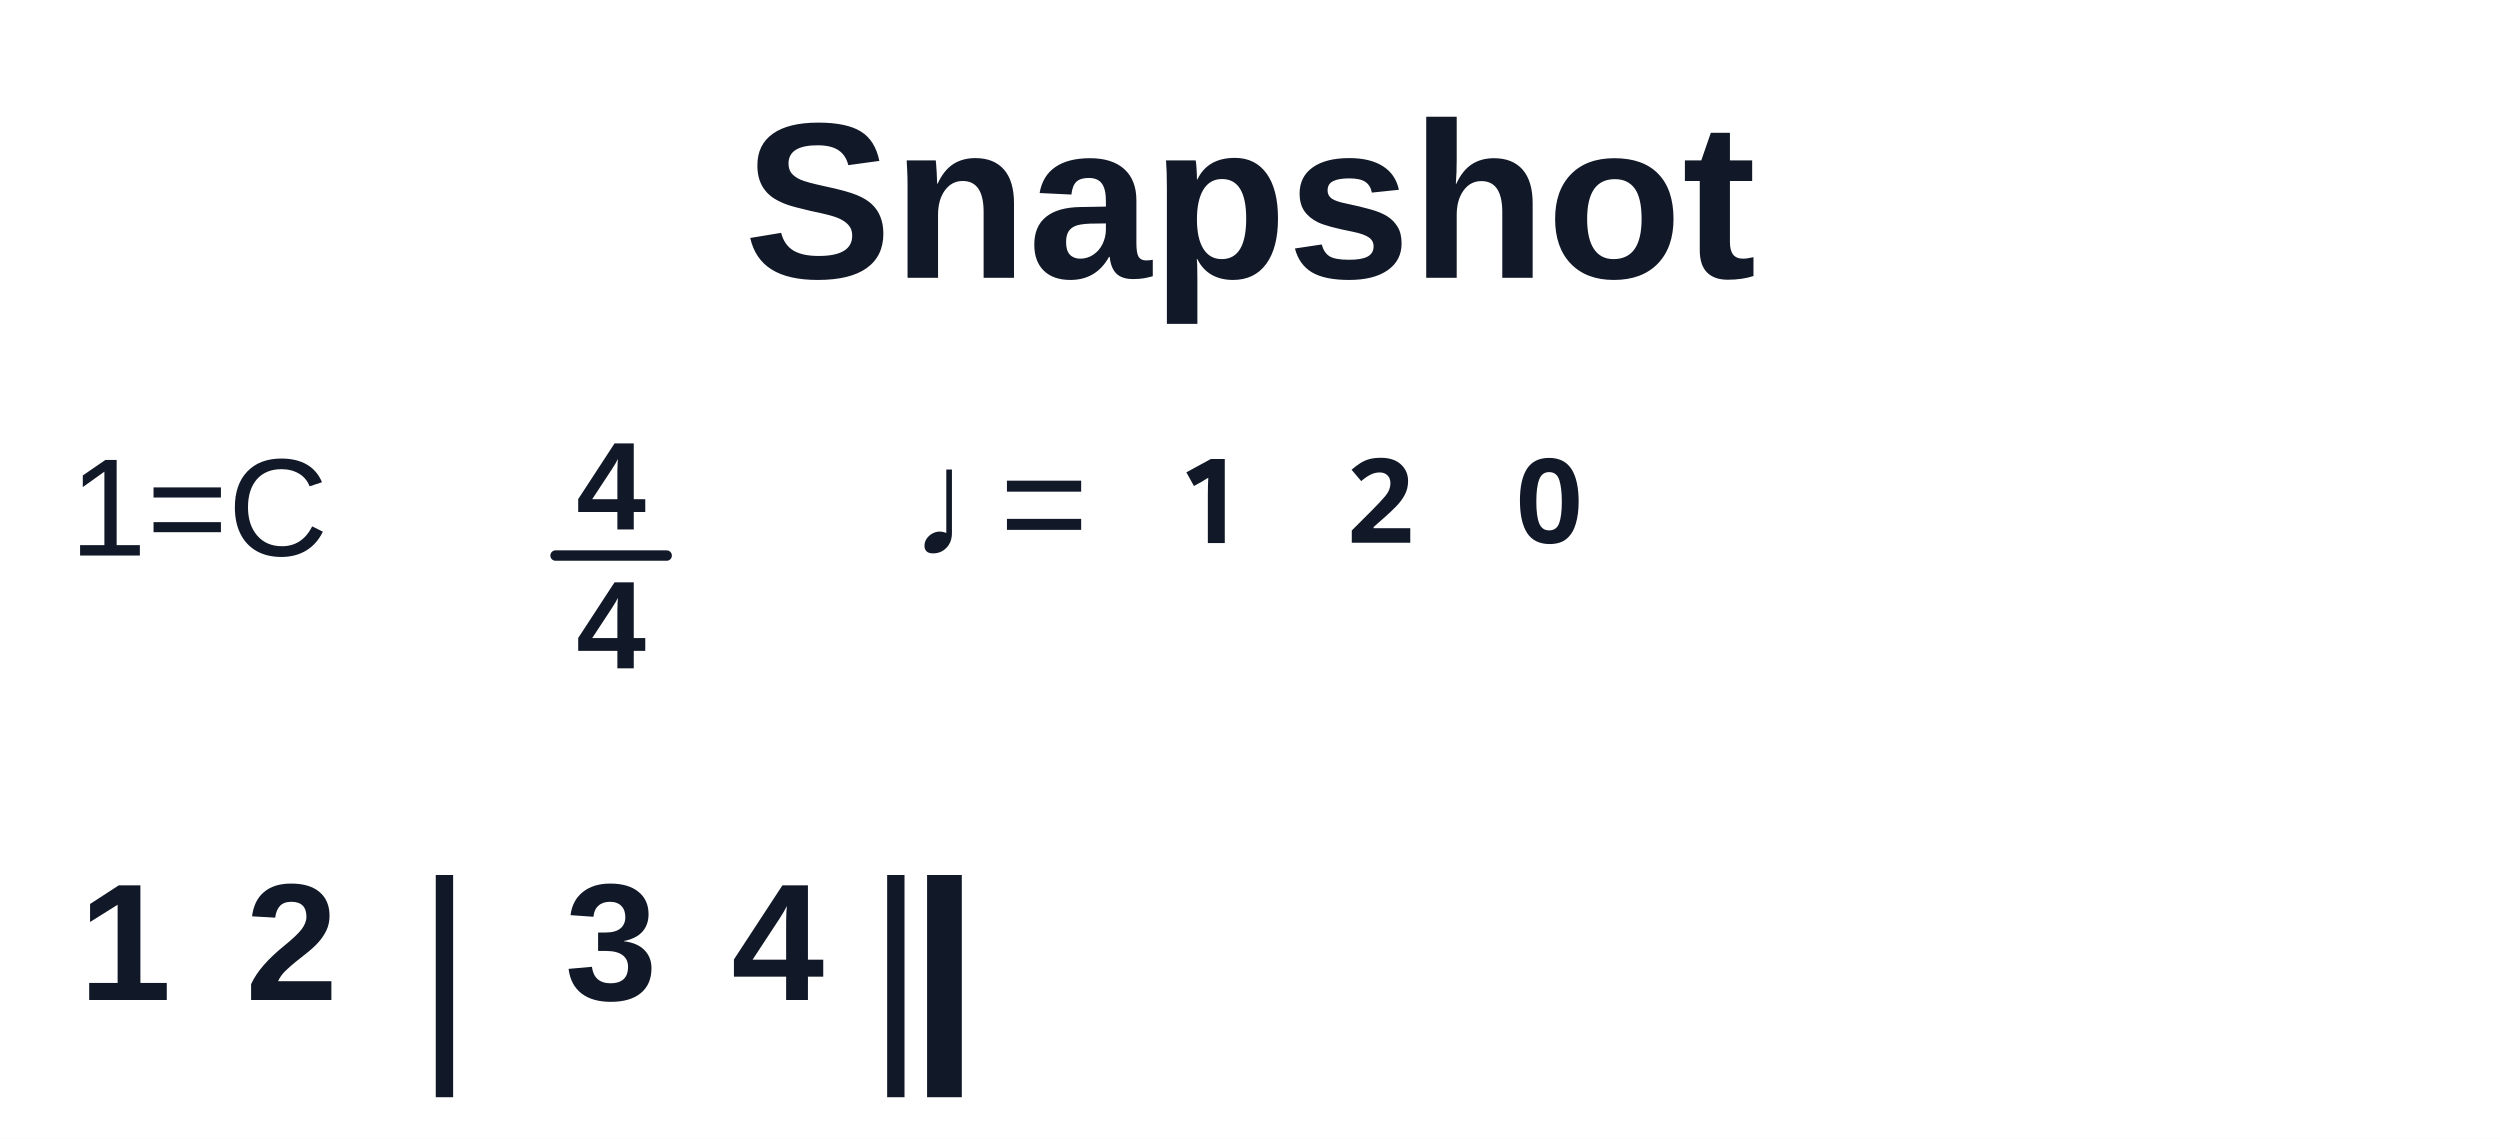
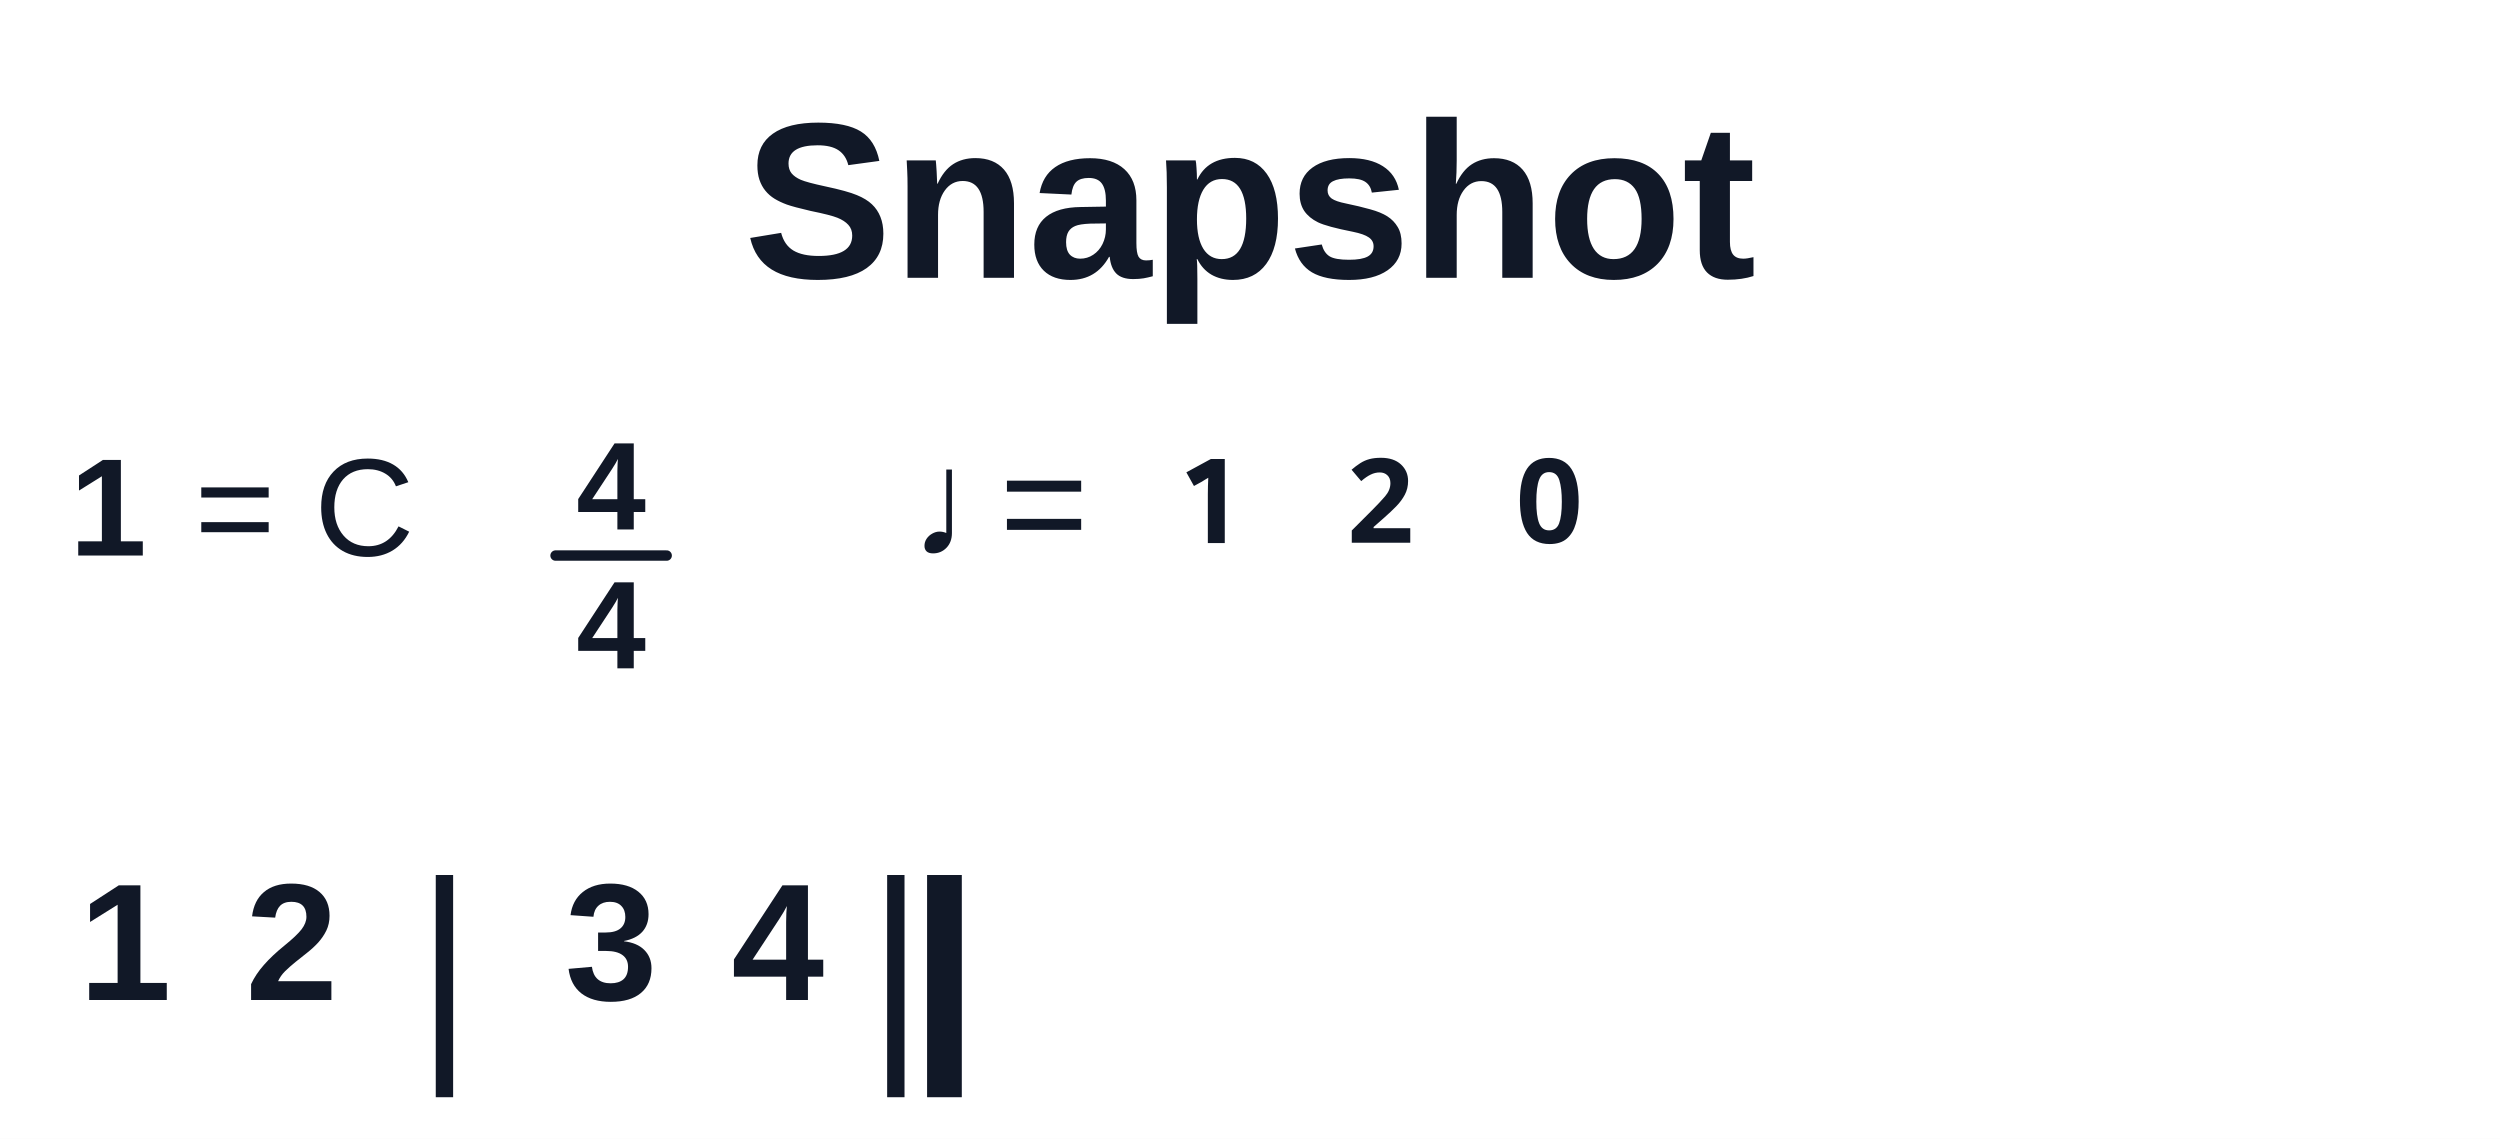
<svg xmlns="http://www.w3.org/2000/svg" width="360" height="164" viewBox="0 0 360 164" style="color: #111827">
  <defs>
    <style>
.title { fill: currentColor; font-family: Arial, Helvetica, sans-serif; font-size: 32px; font-weight: 700; }
.subtitle { fill: currentColor; font-family: Arial, Helvetica, sans-serif; font-size: 20px; font-weight: 400; }
.metadata { fill: currentColor; font-family: Arial, Helvetica, sans-serif; font-size: 20px; font-weight: 400; }
+ .key-signature .note { font-size: 20px; font-weight: 700; }
+ .key-signature .metadata { font-size: 20px; font-weight: 400; }
.time-signature { fill: currentColor; font-family: Arial, Helvetica, sans-serif; font-size: 18px; font-weight: 700; }
.time-signature line { stroke: currentColor; stroke-width: 1.5; stroke-linecap: round; }
.line-label { fill: currentColor; font-family: Arial, Helvetica, sans-serif; font-size: 16px; font-weight: 700; }
.note { fill: currentColor; font-family: Arial, Helvetica, sans-serif; font-size: 24px; font-weight: 700; }
.accidental { fill: currentColor; font-family: Arial, Helvetica, sans-serif; font-size: 14px; font-weight: 700; text-anchor: middle; }
.dot { fill: currentColor; }
.bar-thin { stroke: currentColor; stroke-width: 2.5; stroke-linecap: butt; }
.bar-final { stroke: currentColor; stroke-width: 5; stroke-linecap: butt; }
.tempo-mark { fill: currentColor; font-family: "Segoe UI Symbol", "Noto Music", "Noto Sans Symbols 2", Arial, Helvetica, sans-serif; font-size: 22px; font-weight: 400; }
.underline { stroke: currentColor; stroke-width: 2.5; }
.dash { stroke: currentColor; stroke-width: 3; }
.tie { fill: currentColor; stroke: currentColor; stroke-width: 1; }
.note-item { cursor: pointer; }
.note-item.active .note, .note-item.active .accidental, .note-item.active .dot { fill: #dc2626; }
.note-item.active .underline, .note-item.active .dash { stroke: #dc2626; }
</style>
  </defs>
  <rect class="page-background" x="0" y="0" width="360" height="164" fill="#ffffff" />
  <text class="title" x="180" y="40" text-anchor="middle">Snapshot</text>
-   <text class="metadata" x="10" y="80">1=C</text>
+   <g class="key-signature">
+     <text class="note" x="10" y="80" text-anchor="start">1</text>
+     <text class="metadata" x="28" y="80"> = C</text>
+   </g>
  <g class="time-signature">
    <text x="88" y="70" text-anchor="middle" dominant-baseline="central">4</text>
    <line x1="80" y1="80" x2="96" y2="80" />
    <text x="88" y="90" text-anchor="middle" dominant-baseline="central">4</text>
  </g>
  <text class="tempo-mark" x="132" y="80">♩ = 120</text>
  <line class="bar-thin" x1="64" y1="126" x2="64" y2="158" />
  <line class="bar-thin" x1="129" y1="126" x2="129" y2="158" />
  <line class="bar-final" x1="136" y1="126" x2="136" y2="158" />
  <g class="note-item" data-note-index="0">
    <text class="note" x="18" y="144" text-anchor="middle">1</text>
  </g>
  <g class="note-item" data-note-index="1">
    <text class="note" x="42" y="144" text-anchor="middle">2</text>
  </g>
  <g class="note-item" data-note-index="2">
    <text class="note" x="88" y="144" text-anchor="middle">3</text>
  </g>
  <g class="note-item" data-note-index="3">
    <text class="note" x="112" y="144" text-anchor="middle">4</text>
  </g>
</svg>
